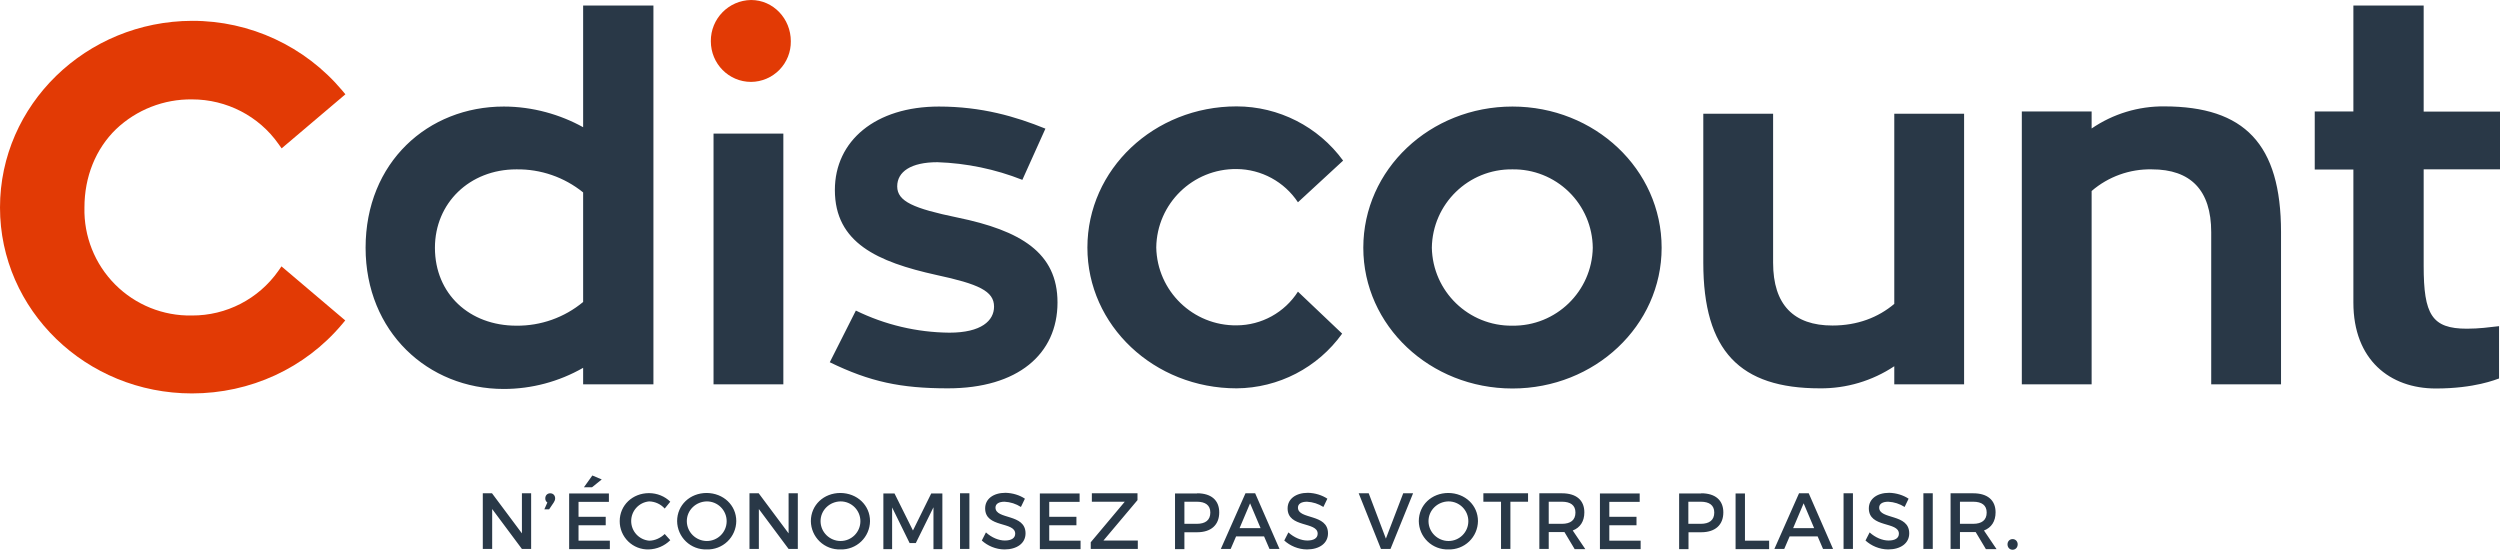
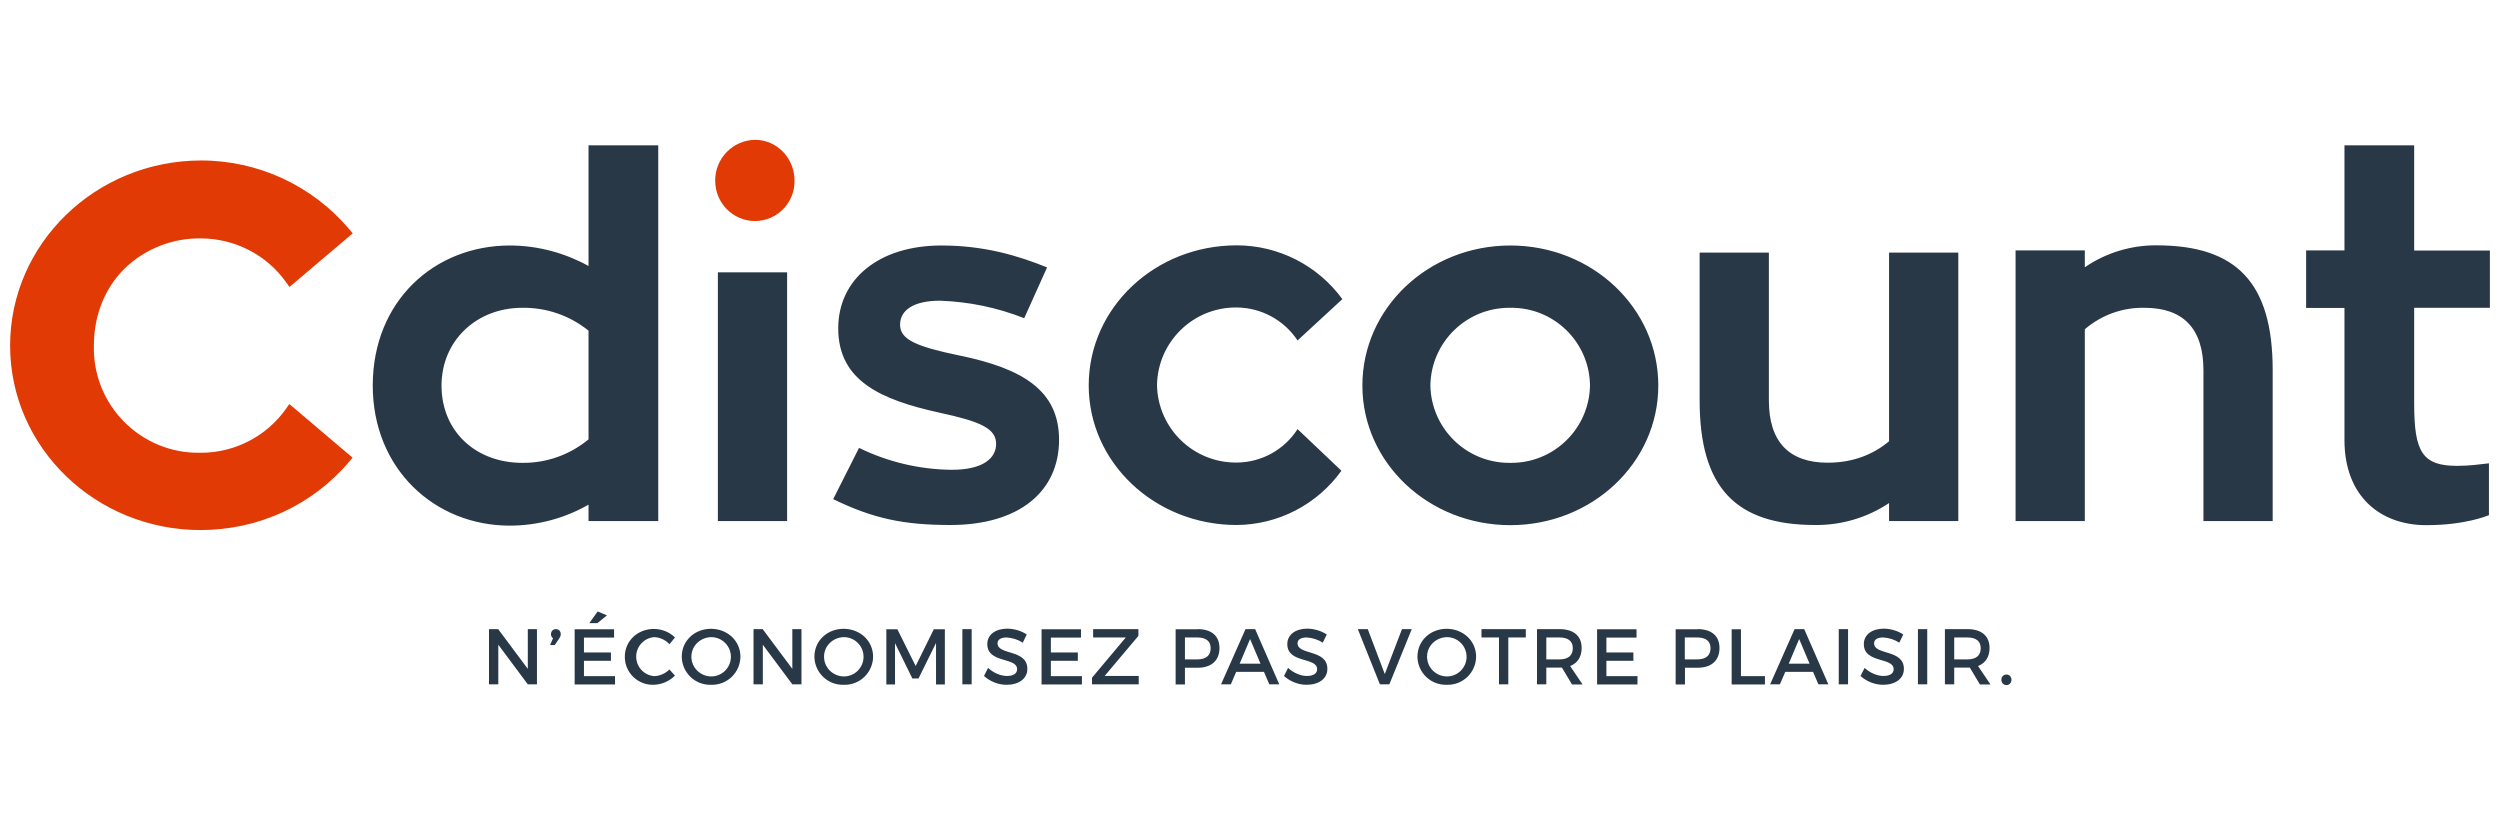
- <svg xmlns="http://www.w3.org/2000/svg" id="Calque_1" viewBox="0 0 1572.1 345.7">
+ <svg xmlns="http://www.w3.org/2000/svg" id="Calque_1" viewBox="0 0 1500 495">
  <style>.st0{fill:#e23a05}.st1{fill:#293847}</style>
-   <path class="st0" d="M175 170.4a66.1 66.1 0 0 1-54.3 28 66.3 66.3 0 0 1-67.6-67.9c0-19.4 7.1-36.9 19.9-49.3a68.2 68.2 0 0 1 47.8-18.7c21.7 0 42 10.5 54.3 28l2 2.8 40.1-34-2-2.4a123 123 0 0 0-94.4-43.8C54.1 13.3 0 65.9 0 130.5 0 195 54.1 247.4 120.7 247.4c36.7 0 71.1-15.8 94.4-43.5l2-2.4-40.1-34-2 2.9z" />
-   <path class="st1" d="M410.9 3.5v238.2h-44.2v-10.4a100.6 100.6 0 0 1-49.9 13.3c-47.7 0-86.9-36-86.9-88.8 0-53.7 39.2-88.8 86.9-88.8 18.3 0 35.7 5.1 49.9 13V3.5h44.2zm-44.2 186.4V121a65.2 65.2 0 0 0-42-14.5c-29.4 0-51.2 21.2-51.2 49.3 0 29.1 21.8 49 51.2 49a64.6 64.6 0 0 0 42-14.9zM448.7 84h43.9v157.7h-43.9V84zM538.2 195.3a136.5 136.5 0 0 0 58.8 13.9c20.2 0 28.1-7.6 28.1-16.4 0-9.8-9.8-14.2-36.3-19.9-37-8.2-63.8-20.2-63.8-53.4 0-31 25.6-52.5 65.4-52.5 26.9 0 48.3 6.3 67 13.9l-14.5 32.2a159.8 159.8 0 0 0-53.4-11.1c-16.7 0-25.3 6-25.3 15.2 0 9.5 10.4 13.9 37.9 19.6 39.8 8.2 62.9 22.1 62.9 53.4 0 32.5-25 54-68.9 54-29.7 0-49-4.1-74.3-16.4l16.4-32.5zM844 209.8a82.4 82.4 0 0 1-66.4 34.4c-51.8 0-93.8-39.5-93.8-88.5 0-49.3 42-88.8 93.8-88.8a83 83 0 0 1 67 34.1l-28.4 26.2a46.7 46.7 0 0 0-38.5-20.9 50 50 0 0 0-50.6 49.3 50 50 0 0 0 50.6 49 46 46 0 0 0 38.5-21.2l27.8 26.4zM1044.9 155.8c0 49-42 88.5-93.8 88.5s-93.8-39.5-93.8-88.5c0-49.3 42-88.8 93.8-88.8s93.8 39.5 93.8 88.8zm-43.3 0a49.8 49.8 0 0 0-50.6-49.3 50 50 0 0 0-50.6 49.3 50 50 0 0 0 50.6 49 49.9 49.9 0 0 0 50.6-49zM1235.1 71.5v170.2h-43.9v-11.4a83 83 0 0 1-46.8 13.9c-50.2 0-73.3-23.4-73.3-79V71.5h43.9v93.7c0 26.5 13 39.5 37.3 39.5 15.8 0 28.8-5.1 38.9-13.6V71.5h43.9zM1434.4 146v95.7h-43.9V146c0-26.5-13-39.5-37.3-39.5a56.2 56.2 0 0 0-37.9 13.6v121.6h-43.9V70.1h43.9v10.7a79.6 79.6 0 0 1 45.8-13.9c50.2.1 73.3 23.5 73.3 79.1zM1524.1 106.5v60.7c0 30.6 5.1 39.5 27.2 39.5 7.6 0 14.2-.9 20.2-1.6V238c-1.9.6-15.2 6.3-39.8 6.3-28.8 0-51.8-18-51.8-54v-83.7h-24.3V70.1h24.3V3.5h44.2v66.7h48v36.3h-48z" />
-   <path class="st0" d="M447 25.9A25.7 25.7 0 0 1 472.3 0c13.9 0 25 11.7 25 25.9a25.2 25.2 0 0 1-25 25.6c-14 0-25.3-11.4-25.3-25.6z" />
-   <g>
+   <path class="st0" d="M 171.69 245.157 C 159.915 261.85 140.729 271.744 120.299 271.656 C 84.563 272.367 55.452 243.127 56.322 207.395 C 56.322 189.034 63.042 172.472 75.156 160.736 C 87.355 149.169 103.586 142.82 120.395 143.038 C 140.932 143.038 160.144 152.975 171.785 169.538 L 173.678 172.187 L 211.629 140.01 L 209.737 137.738 C 187.556 111.382 154.842 96.202 120.395 96.285 C 57.268 96.474 6.067 146.256 6.067 207.395 C 6.067 268.438 57.268 318.031 120.299 318.031 C 155.034 318.031 187.59 303.077 209.641 276.862 L 211.535 274.59 L 173.584 242.412 L 171.69 245.157 Z" />
+   <path class="st1" d="M 394.951 87.199 L 394.951 312.636 L 353.119 312.636 L 353.119 302.794 C 338.74 311.026 322.462 315.366 305.893 315.381 C 260.749 315.381 223.649 281.31 223.649 231.338 C 223.649 180.516 260.749 147.297 305.893 147.297 C 323.212 147.297 339.68 152.124 353.119 159.6 L 353.119 87.199 L 394.951 87.199 Z M 353.119 263.611 L 353.119 198.403 C 341.885 189.316 327.818 184.459 313.37 184.68 C 285.545 184.68 264.912 204.745 264.912 231.338 C 264.912 258.88 285.545 277.713 313.37 277.713 C 327.872 277.876 341.961 272.878 353.119 263.611 Z M 430.725 163.385 L 472.273 163.385 L 472.273 312.636 L 430.725 312.636 L 430.725 163.385 Z M 515.43 268.723 C 532.765 277.209 551.78 281.705 571.079 281.878 C 590.197 281.878 597.674 274.685 597.674 266.356 C 597.674 257.081 588.399 252.917 563.319 247.523 C 528.301 239.762 502.937 228.405 502.937 196.984 C 502.937 167.645 527.165 147.297 564.833 147.297 C 590.291 147.297 610.545 153.259 628.244 160.452 L 614.521 190.927 C 598.401 184.555 581.306 181.001 563.981 180.421 C 548.176 180.421 540.037 186.1 540.037 194.807 C 540.037 203.798 549.88 207.962 575.906 213.357 C 613.574 221.118 635.436 234.273 635.436 263.896 C 635.436 294.654 611.776 315.002 570.228 315.002 C 542.119 315.002 523.853 311.122 499.908 299.481 L 515.43 268.723 Z M 804.845 282.446 C 790.312 302.725 766.953 314.827 742.003 315.002 C 692.979 315.002 653.228 277.619 653.228 231.244 C 653.228 184.586 692.979 147.202 742.003 147.202 C 767.079 147.221 790.64 159.212 805.413 179.475 L 778.535 204.271 C 770.427 192.036 756.775 184.624 742.098 184.491 C 715.999 184.175 694.573 205.051 694.209 231.149 C 694.727 257.137 716.108 277.842 742.098 277.524 C 756.86 277.446 770.576 269.892 778.535 257.46 L 804.845 282.446 Z M 994.981 231.338 C 994.981 277.713 955.232 315.097 906.207 315.097 C 857.183 315.097 817.432 277.713 817.432 231.338 C 817.432 184.68 857.183 147.297 906.207 147.297 C 955.232 147.297 994.981 184.68 994.981 231.338 Z M 954.001 231.338 C 953.742 205.195 932.254 184.258 906.112 184.68 C 880.014 184.364 858.587 205.241 858.224 231.338 C 858.741 257.326 880.123 278.03 906.112 277.713 C 932.122 278.082 953.534 257.347 954.001 231.338 Z M 1174.99 151.556 L 1174.99 312.636 L 1133.442 312.636 L 1133.442 301.847 C 1120.331 310.573 1104.899 315.156 1089.15 315.002 C 1041.639 315.002 1019.777 292.856 1019.777 240.235 L 1019.777 151.556 L 1061.325 151.556 L 1061.325 240.235 C 1061.325 265.315 1073.629 277.619 1096.627 277.619 C 1111.58 277.619 1123.884 272.792 1133.442 264.747 L 1133.442 151.556 L 1174.99 151.556 Z M 1363.611 222.064 L 1363.611 312.636 L 1322.063 312.636 L 1322.063 222.064 C 1322.063 196.984 1309.76 184.68 1286.762 184.68 C 1273.627 184.393 1260.85 188.978 1250.892 197.552 L 1250.892 312.636 L 1209.345 312.636 L 1209.345 150.23 L 1250.892 150.23 L 1250.892 160.357 C 1263.65 151.628 1278.783 147.036 1294.239 147.202 C 1341.749 147.297 1363.611 169.443 1363.611 222.064 Z M 1448.505 184.68 L 1448.505 242.128 C 1448.505 271.088 1453.332 279.511 1474.248 279.511 C 1481.44 279.511 1487.687 278.66 1493.365 277.998 L 1493.365 309.134 C 1491.568 309.703 1478.98 315.097 1455.698 315.097 C 1428.442 315.097 1406.674 298.061 1406.674 263.99 L 1406.674 184.775 L 1383.676 184.775 L 1383.676 150.23 L 1406.674 150.23 L 1406.674 87.199 L 1448.505 87.199 L 1448.505 150.326 L 1493.933 150.326 L 1493.933 184.68 L 1448.505 184.68 Z" />
+   <path class="st0" d="M 429.116 108.399 C 429.011 95.038 439.702 84.094 453.061 83.886 C 466.216 83.886 476.721 94.959 476.721 108.399 C 476.932 121.644 466.308 132.524 453.061 132.627 C 439.811 132.627 429.116 121.839 429.116 108.399 Z" />
+   <g transform="matrix(0.94642, 0, 0, 0.94642, 6.067574, 83.88612)">
    <path class="st1" d="M328.2 345.2l-18.7-25.1v25.1h-5.9v-35h5.8l18.8 25.2v-25.2h5.8v35h-5.8zM349.1 313.4c0 1-.4 1.8-.9 2.6l-2.9 4.3h-3l1.9-4.3a3 3 0 0 1-1.3-2.6c0-1.9 1.3-3.2 3.1-3.2 1.7 0 3.1 1.2 3.1 3.2zM363.8 315.5v9.5h17.1v5.3h-17.1v9.7h19.7v5.3h-25.6v-35h25v5.3h-19.1zm8.5-9.1h-5.1l5.3-7.4 5.9 2.5-6.1 4.9zM421.5 315.5l-3.5 4.3a13.6 13.6 0 0 0-9.8-4.5 12.4 12.4 0 0 0 0 24.7c3.5 0 7.1-1.6 9.8-4.2l3.5 3.9a20 20 0 0 1-13.6 5.8 17.7 17.7 0 0 1-18.2-17.8c0-10 8.1-17.6 18.4-17.6 5.1 0 10 2 13.4 5.4zM463 327.7a18 18 0 0 1-18.6 17.8 18 18 0 0 1-18.6-17.8c0-10.1 8.1-17.7 18.6-17.7 10.5.1 18.6 7.7 18.6 17.7zm-31.1 0c0 7 5.8 12.5 12.6 12.5a12.4 12.4 0 1 0 0-24.9c-6.9.1-12.6 5.5-12.6 12.4zM495.9 345.2l-18.7-25.1v25.1h-5.9v-35h5.8l18.8 25.2v-25.2h5.8v35h-5.8zM547.1 327.7a18 18 0 0 1-18.6 17.8 18 18 0 0 1-18.6-17.8c0-10.1 8.1-17.7 18.6-17.7 10.5.1 18.6 7.7 18.6 17.7zm-31.1 0c0 7 5.8 12.5 12.6 12.5a12.4 12.4 0 1 0 0-24.9c-6.9.1-12.6 5.5-12.6 12.4zM587 345.2V319l-11.1 22.5H572l-11-22.4v26.2h-5.5v-35h7l11.6 23.3 11.5-23.3h7v35H587zM603.7 345.2v-35h5.9v35h-5.9zM644.5 313.6l-2.5 5.2a21 21 0 0 0-10.3-3.3c-3.5 0-5.7 1.3-5.7 3.7 0 7.7 18.9 3.6 18.9 16.2 0 6.3-5.5 10.1-13.2 10.1-5.5 0-10.7-2.3-14.3-5.6l2.6-5.1c3.6 3.3 8.1 5.1 11.9 5.1 4.1 0 6.5-1.5 6.5-4.3 0-7.8-18.9-3.5-18.9-15.9 0-6 5.2-9.8 12.8-9.8 4.5.1 9 1.5 12.2 3.7zM659.8 315.5v9.5h17.1v5.3h-17.1v9.7h19.7v5.3h-25.6v-35h25v5.3h-19.1zM693.9 339.9h21.6v5.3h-29.6V341l21.4-25.5h-20.7v-5.3h28.7v4.3l-21.4 25.4zM752.8 310.2c8.8 0 13.9 4.3 13.9 12 0 7.9-5.1 12.5-13.9 12.5h-8v10.6h-5.9v-35h13.9zm-8 19.2h7.8c5.4 0 8.5-2.3 8.5-7.1 0-4.6-3.1-6.8-8.5-6.8h-7.8v13.9zM777.3 337.3l-3.4 7.9h-6.2l15.5-35h6.1l15.3 35h-6.3l-3.4-7.9h-17.6zm8.8-20.8l-6.6 15.6h13.2l-6.6-15.6zM834.7 313.6l-2.5 5.2a21 21 0 0 0-10.3-3.3c-3.5 0-5.7 1.3-5.7 3.7 0 7.7 18.9 3.6 18.9 16.2 0 6.3-5.5 10.1-13.2 10.1-5.5 0-10.7-2.3-14.3-5.6l2.6-5.1c3.6 3.3 8.1 5.1 11.9 5.1 4.1 0 6.5-1.5 6.5-4.3 0-7.8-18.9-3.5-18.9-15.9 0-6 5.2-9.8 12.8-9.8 4.5.1 8.9 1.5 12.2 3.7zM868.4 345.2l-14-35h6.3l10.8 28.5 10.9-28.5h6.2l-14.2 35h-6zM929.4 327.7a18 18 0 0 1-18.6 17.8 18 18 0 0 1-18.6-17.8c0-10.1 8.1-17.7 18.6-17.7 10.5.1 18.6 7.7 18.6 17.7zm-31.1 0c0 7 5.8 12.5 12.6 12.5a12.4 12.4 0 1 0 0-24.9c-6.9.1-12.6 5.5-12.6 12.4zM949.8 315.5v29.7h-5.9v-29.7h-11.1v-5.3h28.1v5.3h-11.1zM983.8 334.6h-9.9v10.6H968v-35h14.2c9 0 14.1 4.3 14.1 12 0 5.6-2.6 9.6-7.3 11.4l7.9 11.7h-6.7l-6.4-10.7zm-1.6-5.2c5.4 0 8.5-2.3 8.5-7.1 0-4.6-3.1-6.8-8.5-6.8h-8.3v13.9h8.3zM1012 315.5v9.5h17.1v5.3H1012v9.7h19.7v5.3h-25.6v-35h25v5.3H1012zM1069.8 310.2c8.8 0 13.9 4.3 13.9 12 0 7.9-5.1 12.5-13.9 12.5h-8v10.6h-5.9v-35h13.9zm-8.1 19.2h7.8c5.4 0 8.5-2.3 8.5-7.1 0-4.6-3.1-6.8-8.5-6.8h-7.8v13.9zM1112.5 339.9v5.4h-21.1v-35h5.9V340h15.2zM1125.4 337.3l-3.4 7.9h-6.2l15.5-35h6.1l15.3 35h-6.3l-3.4-7.9h-17.6zm8.8-20.8l-6.6 15.6h13.2l-6.6-15.6zM1159.3 345.2v-35h5.9v35h-5.9zM1200.2 313.6l-2.5 5.2a21 21 0 0 0-10.3-3.3c-3.5 0-5.7 1.3-5.7 3.7 0 7.7 18.9 3.6 18.9 16.2 0 6.3-5.5 10.1-13.2 10.1-5.5 0-10.7-2.3-14.3-5.6l2.6-5.1c3.6 3.3 8.1 5.1 11.9 5.1 4.1 0 6.5-1.5 6.5-4.3 0-7.8-18.9-3.5-18.9-15.9 0-6 5.2-9.8 12.8-9.8 4.5.1 8.9 1.5 12.2 3.7zM1209.5 345.2v-35h5.9v35h-5.9zM1242.4 334.6h-9.9v10.6h-5.9v-35h14.2c9 0 14.1 4.3 14.1 12 0 5.6-2.6 9.6-7.3 11.4l7.9 11.7h-6.7l-6.4-10.7zm-1.6-5.2c5.4 0 8.5-2.3 8.5-7.1 0-4.6-3.1-6.8-8.5-6.8h-8.3v13.9h8.3zM1268.8 342.3c0 2-1.4 3.4-3.2 3.4s-3.2-1.4-3.2-3.4c0-1.9 1.4-3.3 3.2-3.3s3.2 1.4 3.2 3.3z" />
  </g>
</svg>
